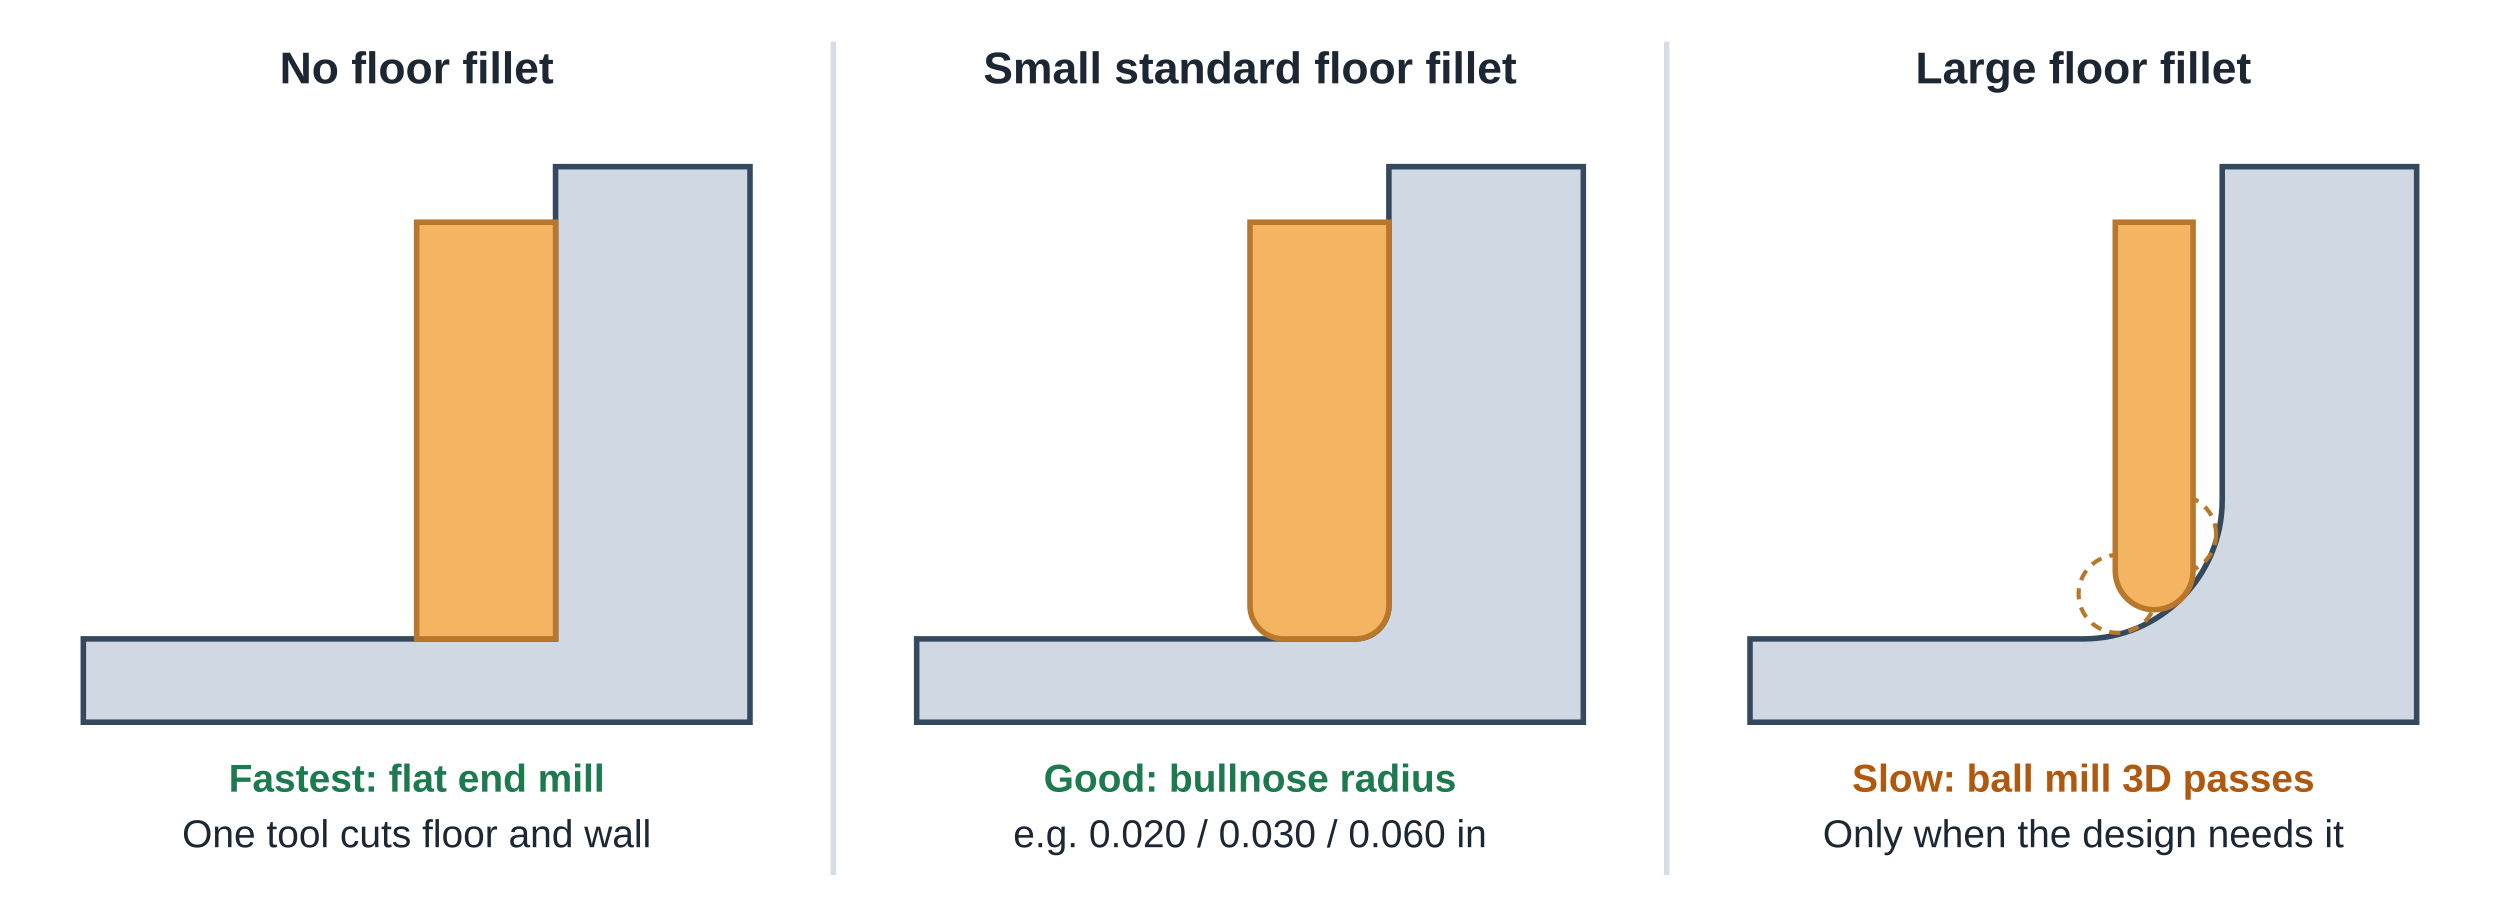
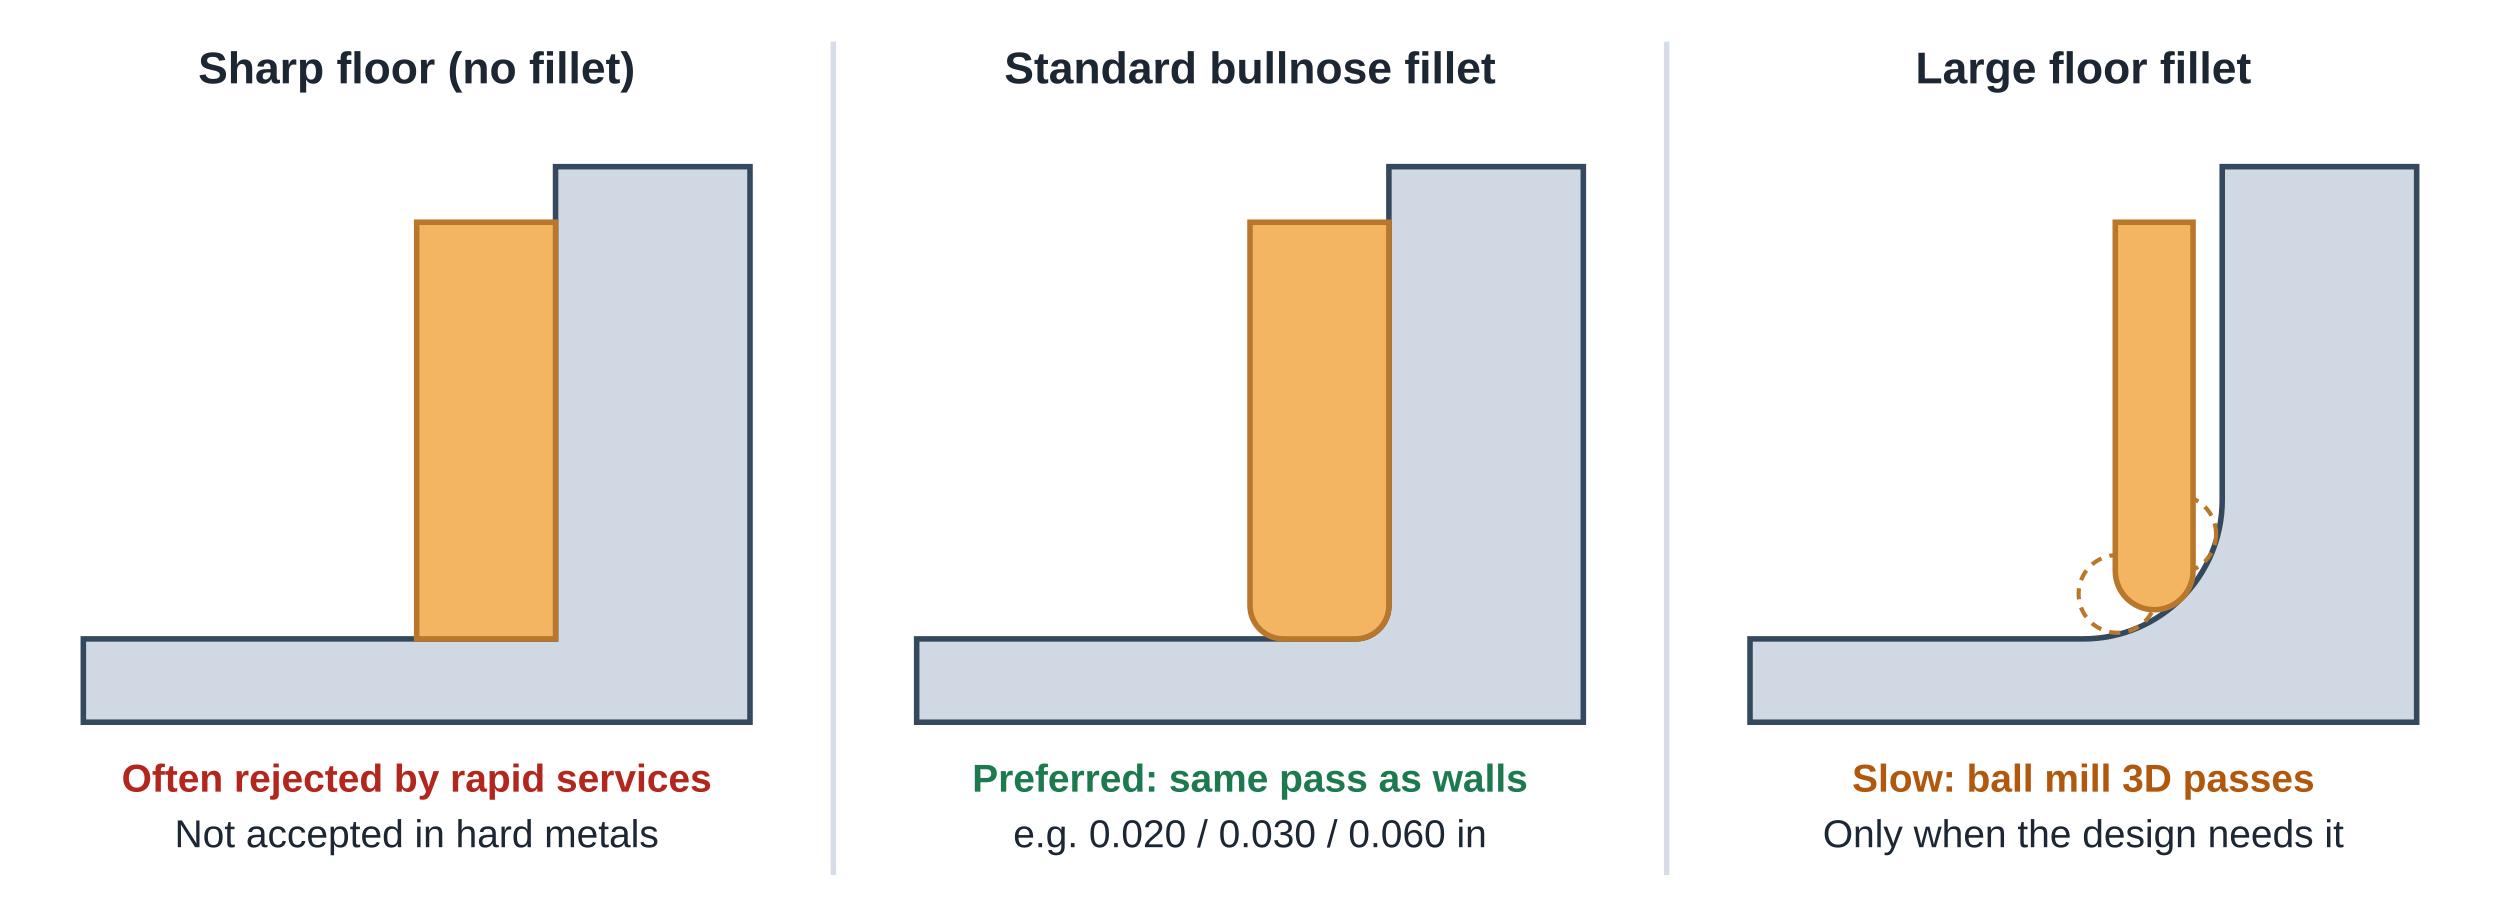
- <svg xmlns="http://www.w3.org/2000/svg" viewBox="0 0 900 330" width="900" height="330" role="img" aria-label="Section view of pocket floor edges: flat, small standard floor fillet, and large floor fillet">
+ <svg xmlns="http://www.w3.org/2000/svg" viewBox="0 0 900 330" width="900" height="330" role="img" aria-label="Section view of pocket floor edges: sharp floor, standard bullnose floor fillet, and large floor fillet">
  <style>
    text { font-family: "Segoe UI", Arial, sans-serif; fill: #1c2733; font-size: 14px; }
    .h { font-size: 16px; font-weight: 700; }
    .good { fill: #1d7a4f; font-weight: 600; }
    .warn { fill: #b0590e; font-weight: 600; }
    .bad { fill: #b3261e; font-weight: 600; }
    .part { fill: #cfd8e3; stroke: #34495e; stroke-width: 2; }
    .tool { fill: #f3b562; stroke: #b9772c; stroke-width: 2; }
    .ghost { fill: none; stroke: #b9772c; stroke-width: 1.5; stroke-dasharray: 4 3; }
  </style>
  <line x1="300" y1="15" x2="300" y2="315" stroke="#d6dde6" stroke-width="2" />
  <line x1="600" y1="15" x2="600" y2="315" stroke="#d6dde6" stroke-width="2" />
-   <text x="150" y="30" text-anchor="middle" class="h">No floor fillet</text>
+   <text x="150" y="30" text-anchor="middle" class="h">Sharp floor (no fillet)</text>
  <path d="M30 230 H200 V60 H270 V260 H30 Z" class="part" />
  <rect x="150" y="80" width="50" height="150" class="tool" />
-   <text x="150" y="285" text-anchor="middle" class="good">Fastest: flat end mill</text>
-   <text x="150" y="305" text-anchor="middle">One tool cuts floor and wall</text>
+   <text x="150" y="285" text-anchor="middle" class="bad">Often rejected by rapid services</text>
+   <text x="150" y="305" text-anchor="middle">Not accepted in hard metals</text>
  <g transform="translate(300,0)">
-     <text x="150" y="30" text-anchor="middle" class="h">Small standard floor fillet</text>
+     <text x="150" y="30" text-anchor="middle" class="h">Standard bullnose fillet</text>
    <path d="M30 230 H188 A12 12 0 0 0 200 218 V60 H270 V260 H30 Z" class="part" />
    <path d="M150 80 V218 A12 12 0 0 0 162 230 H188 A12 12 0 0 0 200 218 V80 Z" class="tool" />
-     <text x="150" y="285" text-anchor="middle" class="good">Good: bullnose radius</text>
+     <text x="150" y="285" text-anchor="middle" class="good">Preferred: same pass as walls</text>
    <text x="150" y="305" text-anchor="middle">e.g. 0.020 / 0.030 / 0.060 in</text>
  </g>
  <g transform="translate(600,0)">
    <text x="150" y="30" text-anchor="middle" class="h">Large floor fillet</text>
    <path d="M30 230 H150 A50 50 0 0 0 200 180 V60 H270 V260 H30 Z" class="part" />
    <circle cx="162.3" cy="213.8" r="14" class="ghost" />
    <circle cx="183.8" cy="192.3" r="14" class="ghost" />
    <path d="M161.5 80 V205.5 A14 14 0 0 0 189.5 205.5 V80 Z" class="tool" />
    <text x="150" y="285" text-anchor="middle" class="warn">Slow: ball mill 3D passes</text>
    <text x="150" y="305" text-anchor="middle">Only when the design needs it</text>
  </g>
</svg>
